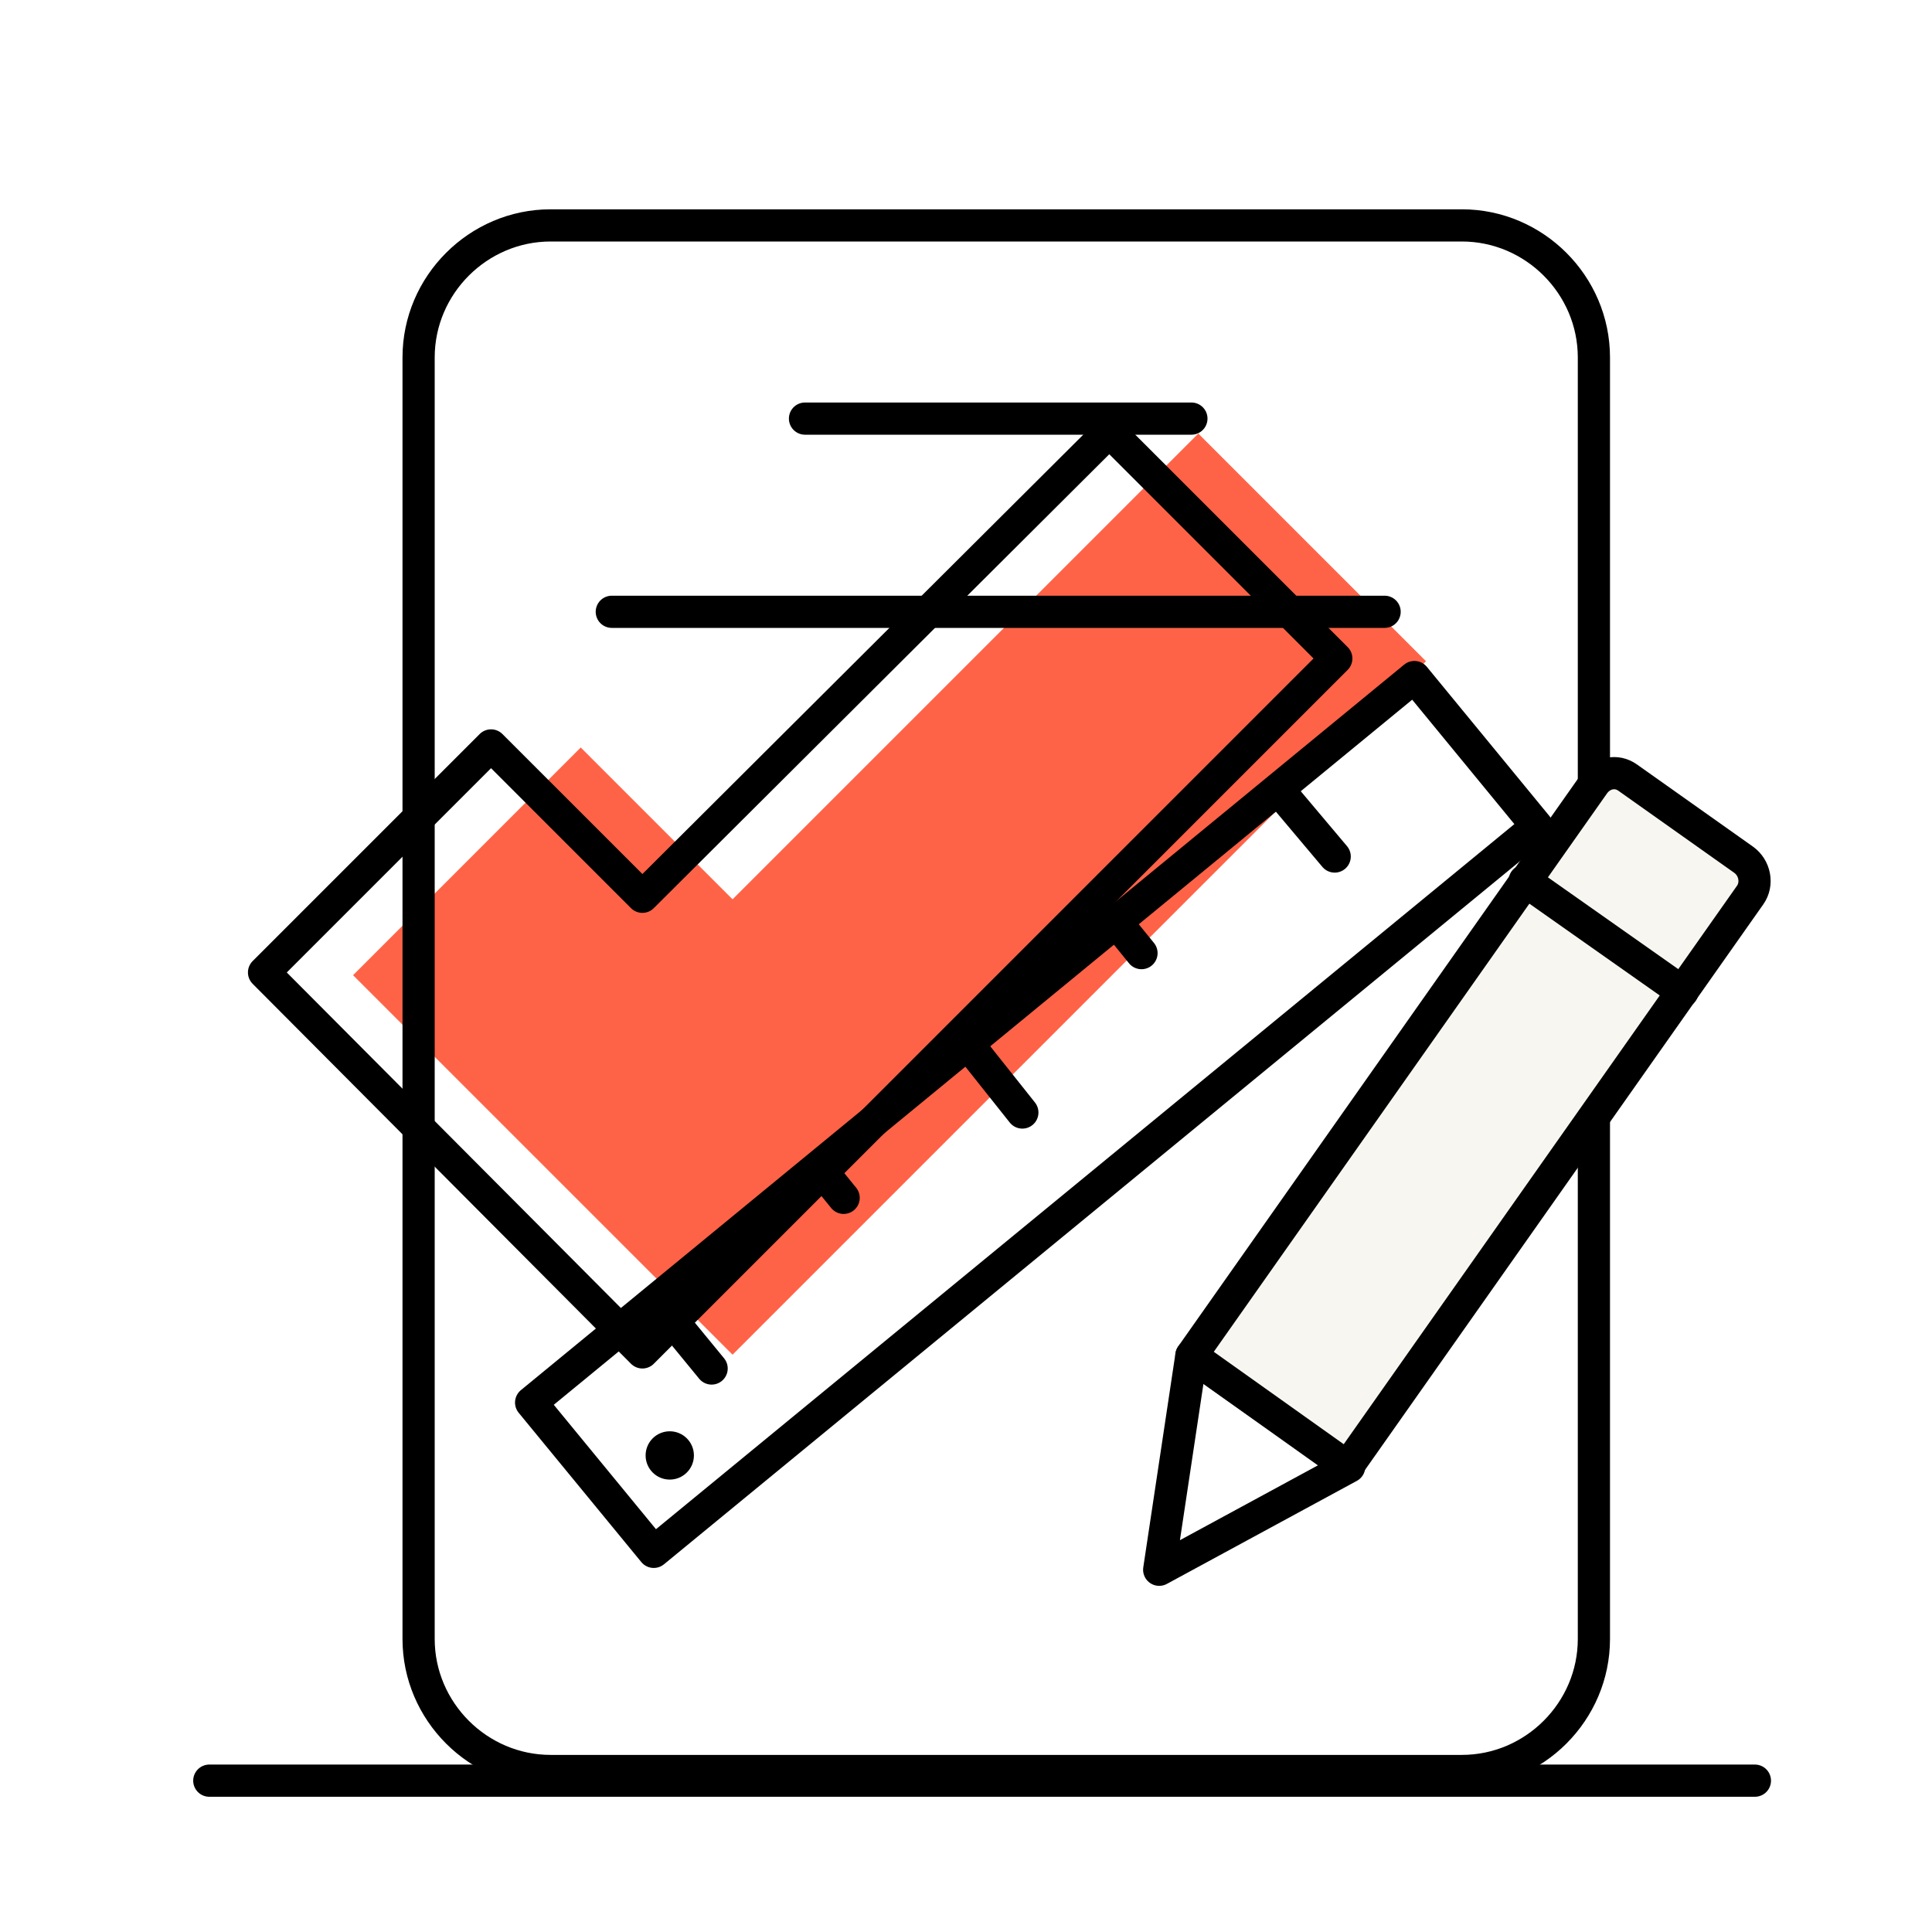
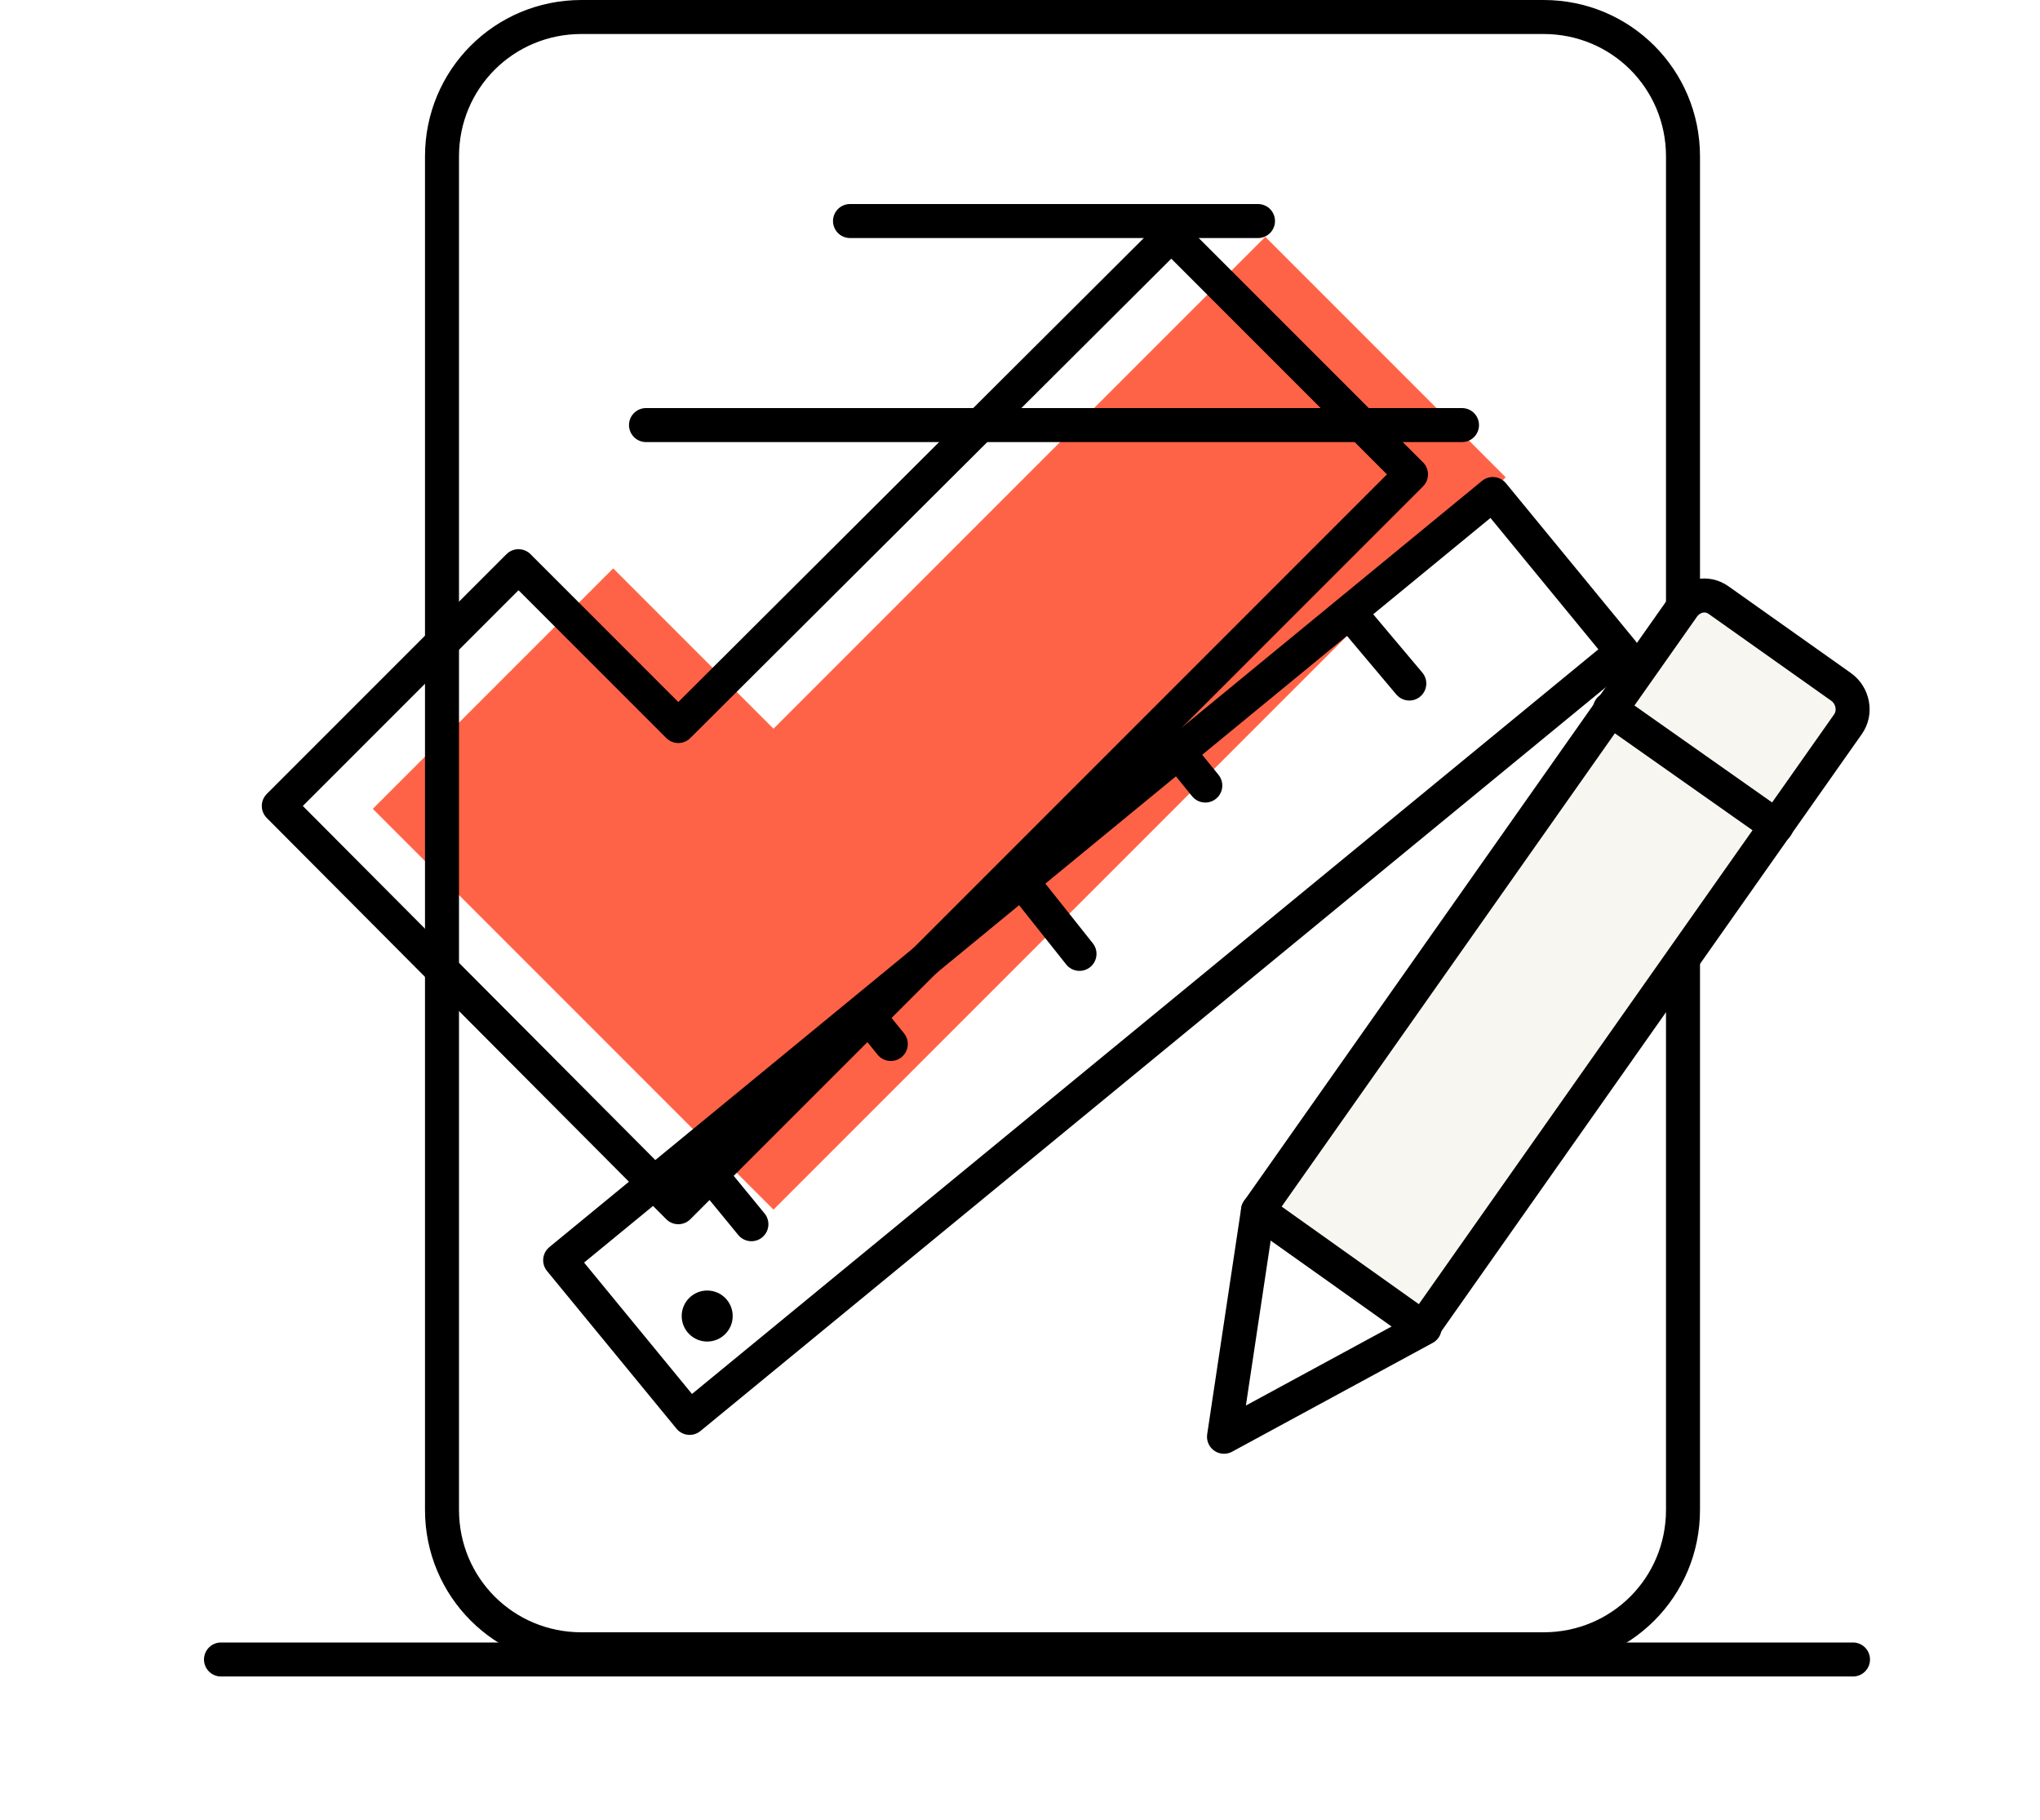
- <svg xmlns="http://www.w3.org/2000/svg" version="1.1" id="Layer_1" x="0px" y="0px" viewBox="0 0 120 120" style="enable-background:new 0 0 120 120;" xml:space="preserve">
+ <svg xmlns="http://www.w3.org/2000/svg" version="1.1" id="Layer_1" x="0px" y="0px" viewBox="0 0 120 107" style="enable-background:new 0 0 120 107;" xml:space="preserve">
  <style type="text/css">
	.st0{fill:none;stroke:#FF6347;stroke-width:20;stroke-miterlimit:10;}
	.st1{fill:none;stroke:#000000;stroke-width:2;stroke-linecap:round;stroke-linejoin:round;}
- 	.st2{fill:#F7F6F1;stroke:#000000;stroke-width:2;stroke-linecap:round;stroke-linejoin:round;}
+ 	.st2{fill:none;stroke:#000000;stroke-width:2;stroke-linecap:round;stroke-linejoin:round;stroke-miterlimit:4;}
+ 	.st3{fill:#F7F6F1;stroke:#000000;stroke-width:2;stroke-linecap:round;stroke-linejoin:round;}
</style>
-   <polyline class="st0" points="29,53.5 45.5,70 81.5,34 " />
-   <polygon class="st1" points="39.9,84 16.4,60.4 30.5,46.3 39.9,55.7 68.9,26.8 83,40.9 " />
-   <line class="st1" x1="109" y1="110.6" x2="13" y2="110.6" />
-   <polygon class="st1" points="74,84.2 72,97.5 83.8,91.1 " />
-   <rect x="28.7" y="63.2" transform="matrix(0.7727 -0.6347 0.6347 0.7727 -29.3002 56.4972)" class="st1" width="71" height="12" />
-   <line class="st1" x1="41" y1="81.1" x2="44.2" y2="85" />
-   <line class="st1" x1="51.1" y1="72.8" x2="52.4" y2="74.4" />
-   <line class="st1" x1="69.6" y1="57.6" x2="70.9" y2="59.2" />
-   <line class="st1" x1="60.4" y1="65.2" x2="63.5" y2="69.1" />
-   <line class="st1" x1="79.7" y1="49.4" x2="82.9" y2="53.2" />
-   <circle cx="41.6" cy="90.4" r="1.5" />
-   <path class="st1" d="M34.2,14h56.6c4.5,0,8.2,3.7,8.2,8.2v79.6c0,4.5-3.7,8.2-8.2,8.2H34.2c-4.5,0-8.2-3.7-8.2-8.2V22.2  C26,17.7,29.7,14,34.2,14z" />
-   <line class="st1" x1="38" y1="38" x2="86" y2="38" />
-   <line class="st1" x1="50" y1="26" x2="74" y2="26" />
-   <path class="st2" d="M101.1,48.3l7.2,5.1c0.7,0.5,0.9,1.5,0.4,2.2v0l-25,35.5l0,0L74,84.2l0,0l25-35.5  C99.5,48,100.4,47.8,101.1,48.3z" />
-   <line class="st1" x1="94.7" y1="54.7" x2="104.5" y2="61.6" />
+   <polyline class="st0" points="29,40.5 45.5,57 81.5,21 " />
+   <polygon class="st1" points="39.9,71 16.4,47.4 30.5,33.3 39.9,42.7 68.9,13.8 83,27.9 " />
+   <line class="st1" x1="109" y1="97.6" x2="13" y2="97.6" />
+   <polygon class="st1" points="74,71.2 72,84.5 83.8,78.1 " />
+   <rect x="28.7" y="50.2" transform="matrix(0.7727 -0.6347 0.6347 0.7727 -21.0878 53.5445)" class="st2" width="71" height="12" />
+   <line class="st1" x1="41" y1="68.1" x2="44.2" y2="72" />
+   <line class="st1" x1="51.1" y1="59.8" x2="52.4" y2="61.4" />
+   <line class="st1" x1="69.6" y1="44.6" x2="70.9" y2="46.2" />
+   <line class="st1" x1="60.4" y1="52.2" x2="63.5" y2="56.1" />
+   <line class="st1" x1="79.7" y1="36.4" x2="82.9" y2="40.2" />
+   <circle cx="41.6" cy="77.4" r="1.5" />
+   <g>
+     <path d="M90.8,98H34.2c-5.1,0-9.2-4.1-9.2-9.2V9.2C25,4.1,29.1,0,34.2,0h56.6c5.1,0,9.2,4.1,9.2,9.2v79.6C100,93.9,95.9,98,90.8,98   z M34.2,2c-4,0-7.2,3.2-7.2,7.2v79.6c0,4,3.2,7.2,7.2,7.2h56.6c4,0,7.2-3.2,7.2-7.2V9.2c0-4-3.2-7.2-7.2-7.2H34.2z" />
+   </g>
+   <line class="st1" x1="38" y1="25" x2="86" y2="25" />
+   <line class="st1" x1="50" y1="13" x2="74" y2="13" />
+   <path class="st3" d="M101.1,35.3l7.2,5.1c0.7,0.5,0.9,1.5,0.4,2.2l0,0l-25,35.5l0,0L74,71.2l0,0l25-35.5  C99.5,35,100.4,34.8,101.1,35.3z" />
+   <line class="st1" x1="94.7" y1="41.7" x2="104.5" y2="48.6" />
</svg>
